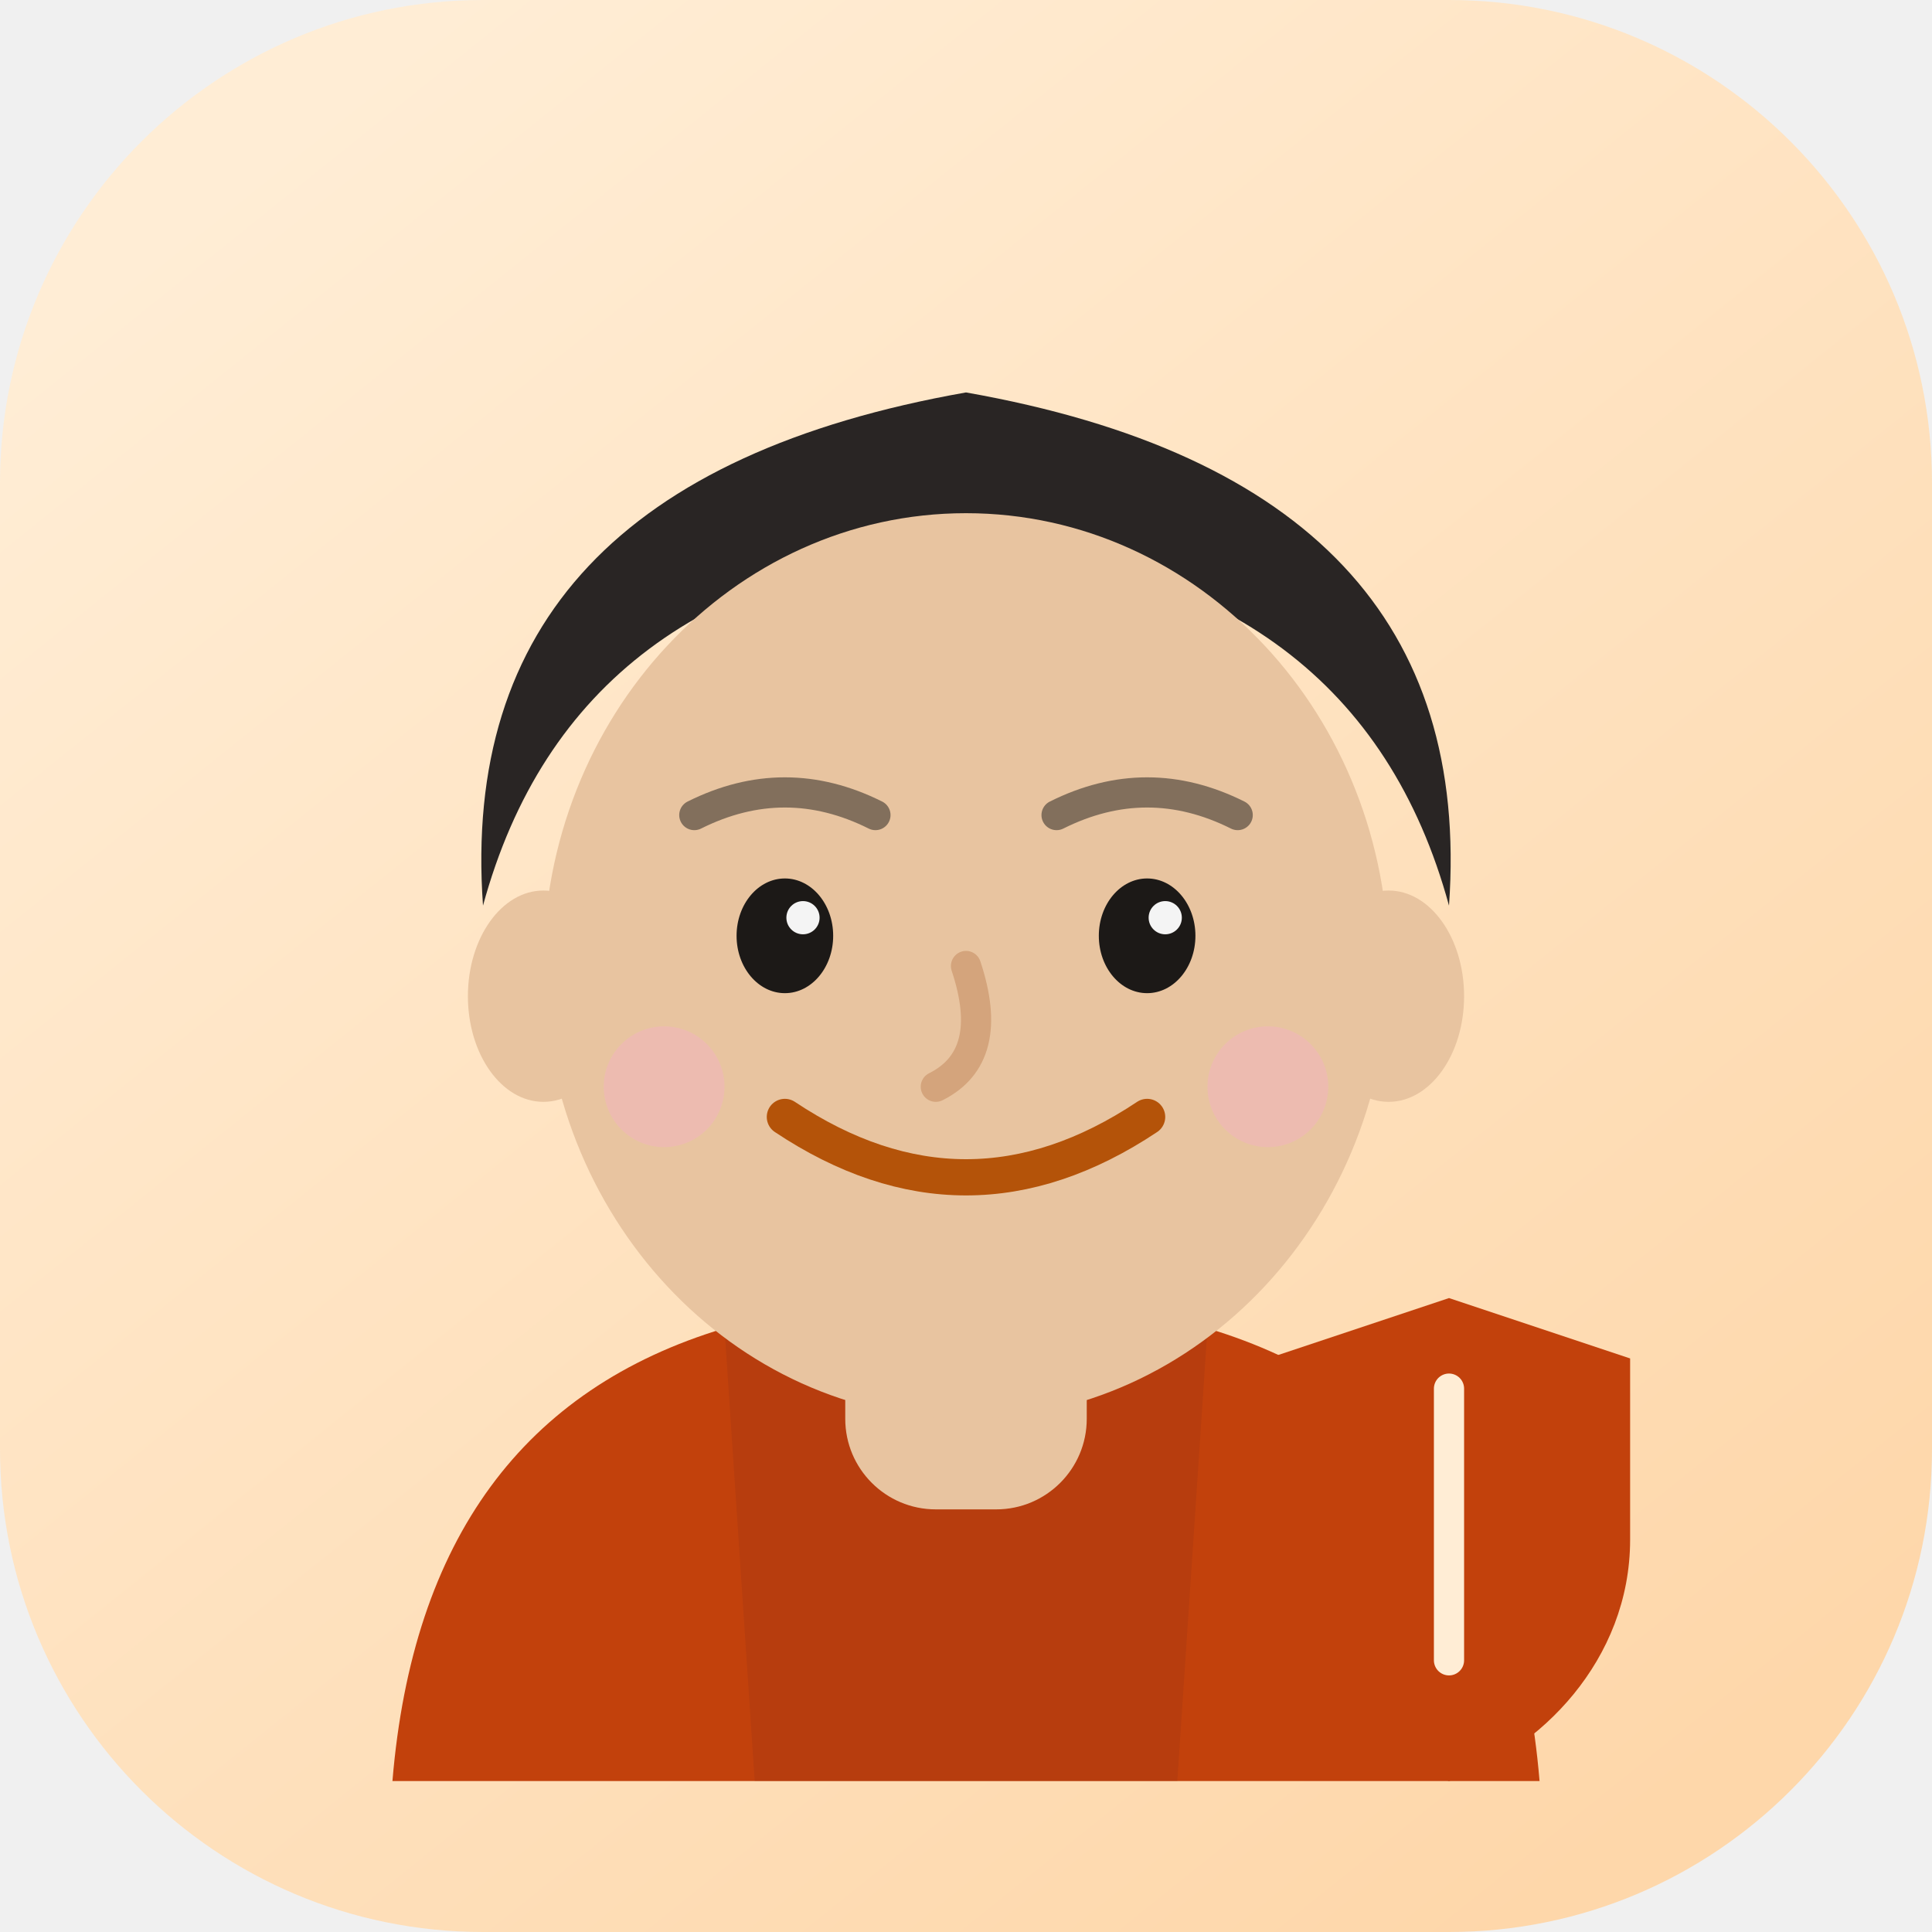
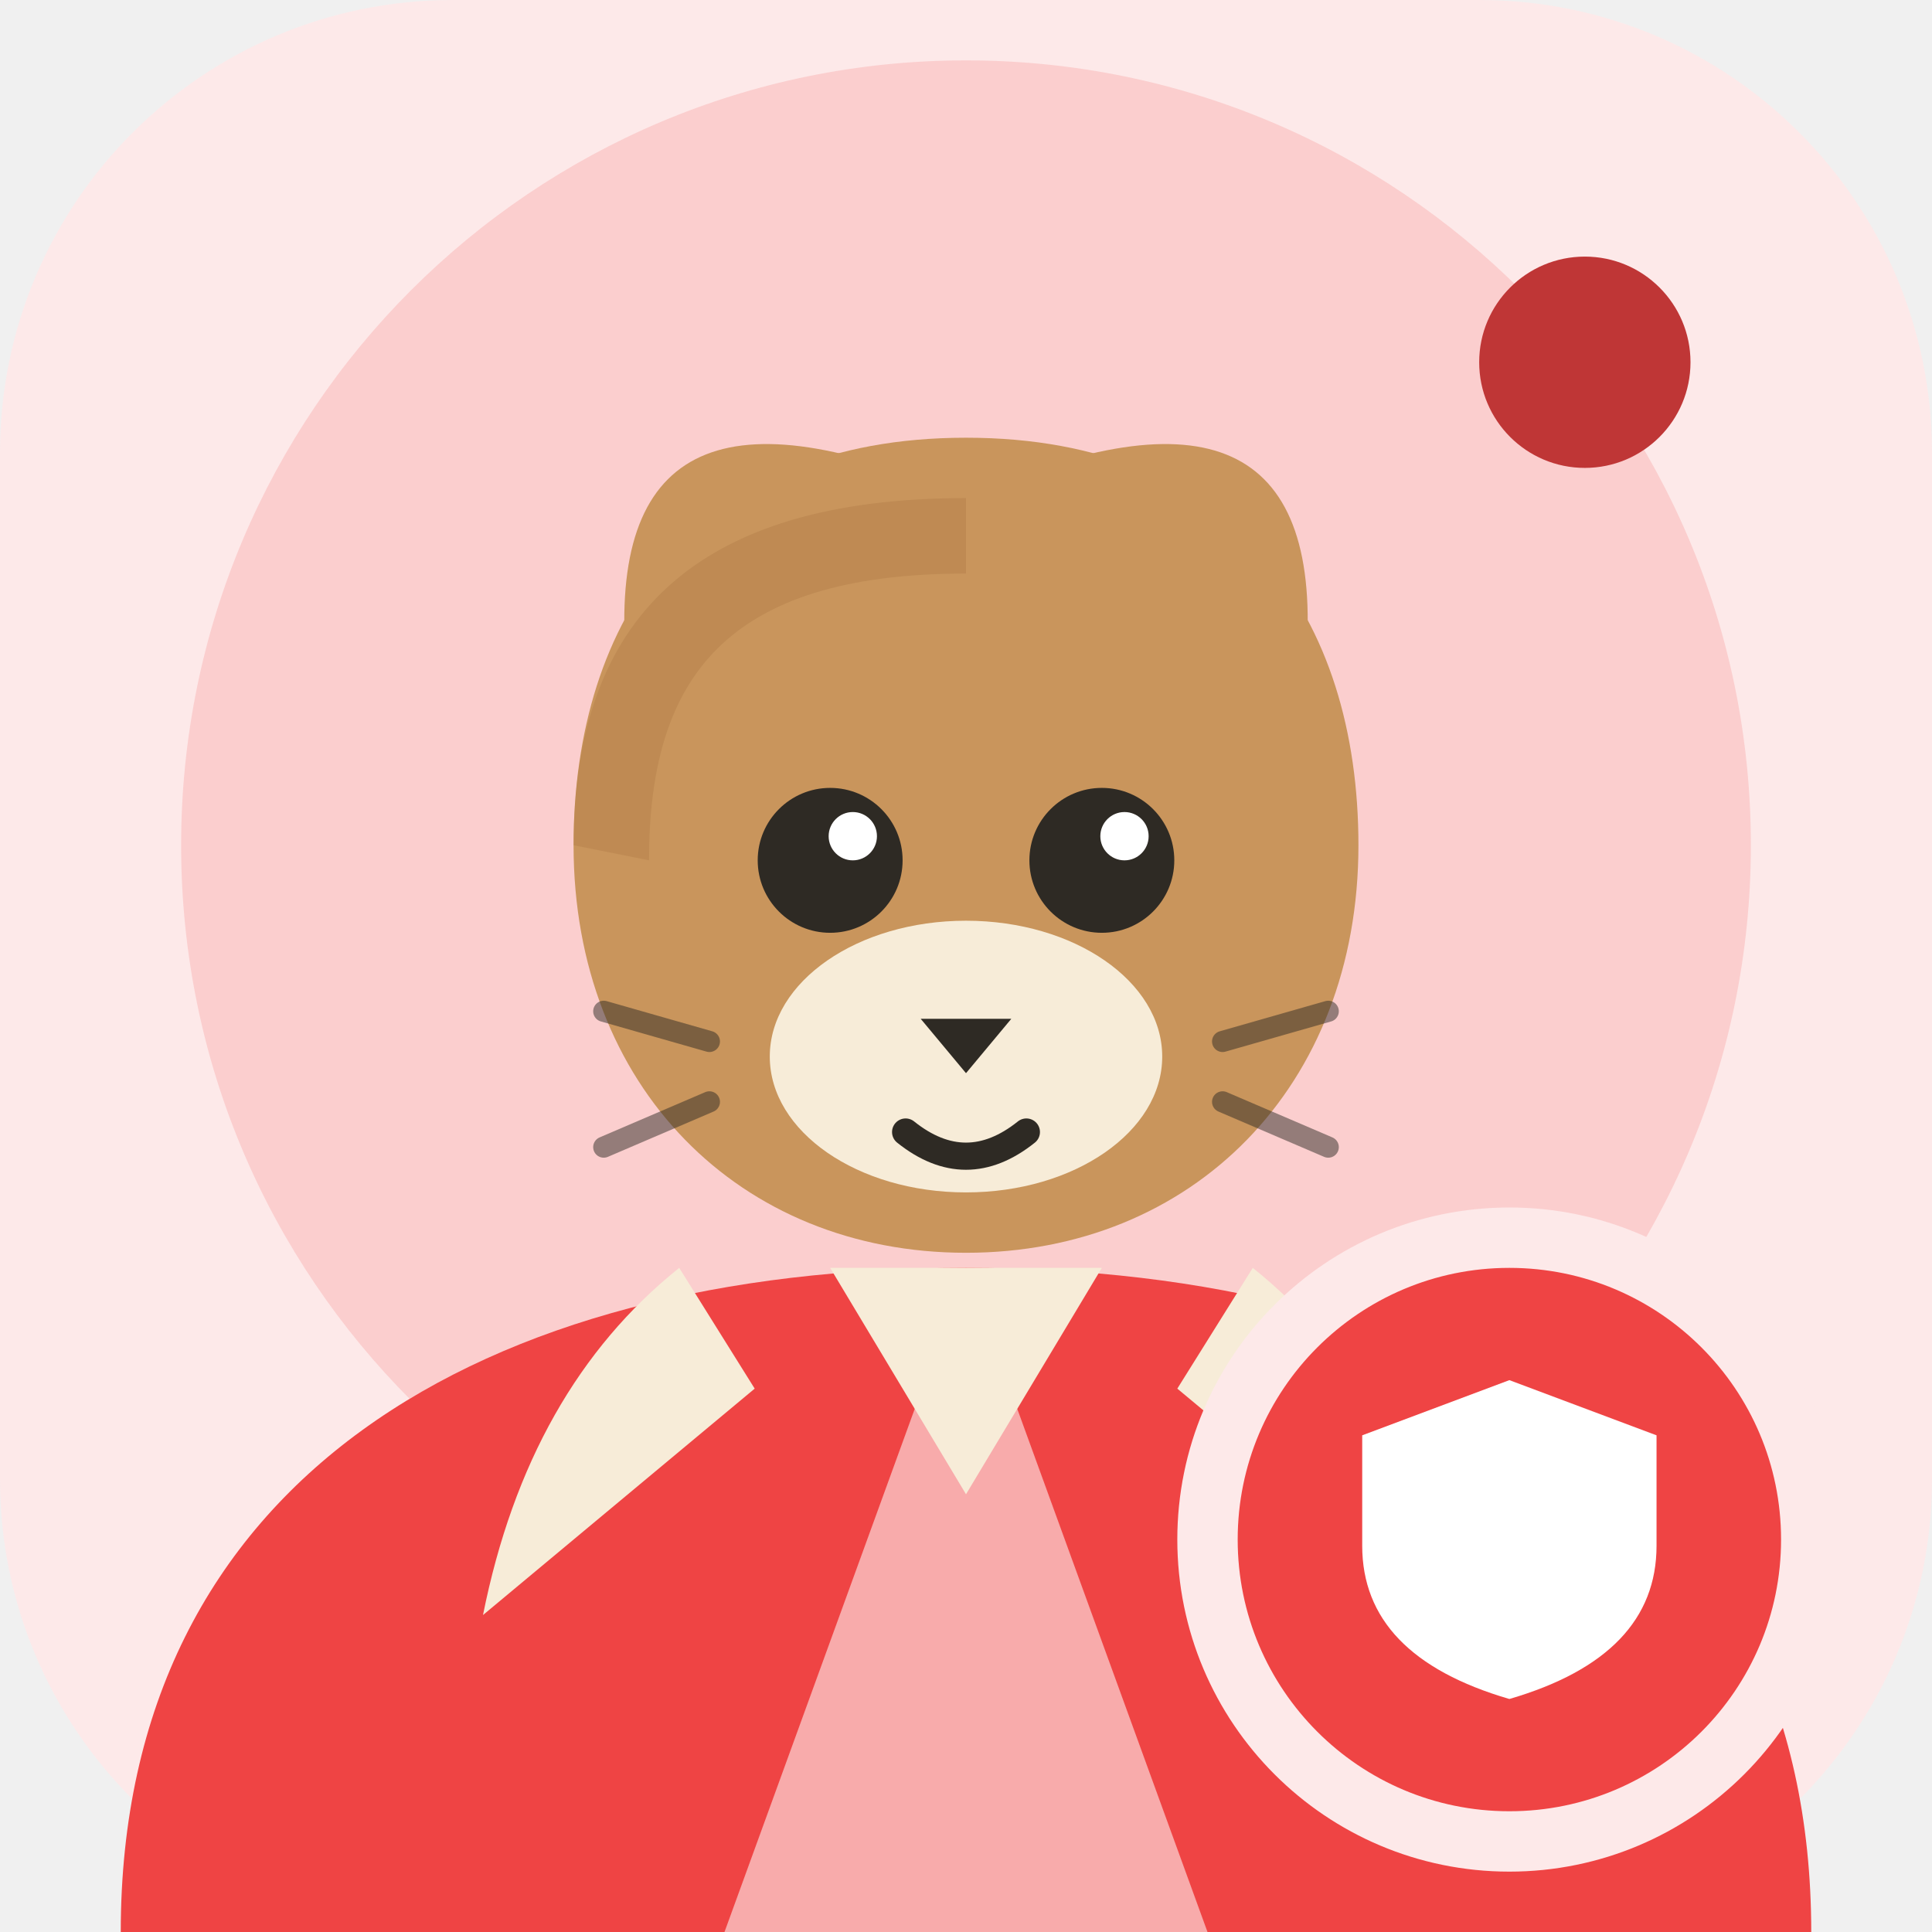
- <svg xmlns="http://www.w3.org/2000/svg" viewBox="0 0 128 128" role="img" aria-label="ai-safety-guardian">
-   <defs>
-     <linearGradient id="bg-ai-safety-guardian" x1="20" y1="8" x2="110" y2="120" gradientUnits="userSpaceOnUse">
-       <stop stop-color="#FFEDD5" />
-       <stop offset="1" stop-color="#FED7AA" />
-     </linearGradient>
-   </defs>
-   <rect width="128" height="128" rx="32" fill="url(#bg-ai-safety-guardian)" />
-   <path d="M26 118 Q28 94 48 88 Q64 84 80 88 Q100 94 102 118 Z" fill="#C2410C" />
-   <path d="M48 88 Q64 96 80 88 L78 118 H50 Z" fill="#9A3412" opacity="0.28" />
-   <path d="M32 60 Q30 32 64 26 Q98 32 96 60 Q90 38 64 36 Q38 38 32 60Z" fill="#292524" />
-   <rect x="56" y="86" width="16" height="14" rx="6" fill="#E8C4A0" />
-   <ellipse cx="64" cy="64" rx="28" ry="30" fill="#E8C4A0" />
-   <ellipse cx="36" cy="66" rx="5" ry="7" fill="#E8C4A0" />
-   <ellipse cx="92" cy="66" rx="5" ry="7" fill="#E8C4A0" />
-   <ellipse cx="52" cy="62" rx="3.2" ry="3.8" fill="#1C1917" />
-   <ellipse cx="76" cy="62" rx="3.2" ry="3.8" fill="#1C1917" />
-   <circle cx="53.2" cy="60.8" r="1.1" fill="#fff" opacity="0.95" />
-   <circle cx="77.2" cy="60.8" r="1.1" fill="#fff" opacity="0.95" />
-   <path d="M46 54 Q52 51 58 54" fill="none" stroke="#1C1917" stroke-width="2" stroke-linecap="round" opacity="0.5" />
-   <path d="M70 54 Q76 51 82 54" fill="none" stroke="#1C1917" stroke-width="2" stroke-linecap="round" opacity="0.5" />
-   <path d="M64 64 Q66 70 62 72" fill="none" stroke="#C08457" stroke-width="2" stroke-linecap="round" opacity="0.5" />
-   <path d="M52 74 Q64 82 76 74" fill="none" stroke="#B45309" stroke-width="2.4" stroke-linecap="round" />
-   <circle cx="44" cy="72" r="4" fill="#F9A8D4" opacity="0.32" />
-   <circle cx="84" cy="72" r="4" fill="#F9A8D4" opacity="0.32" />
-   <path d="M96 86 L108 90 V102 C108 110 102 116 96 118 C90 116 84 110 84 102 V90 Z" fill="#C2410C" />
-   <path d="M96 92 V110" stroke="#FFEDD5" stroke-width="2" stroke-linecap="round" />
+ <svg xmlns="http://www.w3.org/2000/svg" viewBox="0 0 128 128" width="128" height="128">
+   <rect width="128" height="128" rx="30" fill="#FDE9E9" />
+   <circle cx="64" cy="56" r="52" fill="#FBCECE" />
+   <path d="M8 128 c0 -30 24 -44 56 -44 s56 14 56 44 Z" fill="#EF4444" />
+   <path d="M64 84 l-16 44 h32 Z" fill="#F8ABAB" />
+   <path d="M64 84 l-9 0 l9 15 l9 -15 Z" fill="#F7ECD8" />
+   <path d="M45 84 q-10 8 -13 23 l18 -15 Z" fill="#F7ECD8" />
+   <path d="M83 84 q10 8 13 23 l-18 -15 Z" fill="#F7ECD8" />
+   <path d="M42 48 Q38 24 59 31 Q52 42 51 52 Z" fill="#C9955C" />
+   <path d="M86 48 Q90 24 69 31 Q76 42 77 52 Z" fill="#C9955C" />
+   <path d="M47 45 Q44 31 56 34 Q51 42 51 48 Z" fill="#F7ECD8" />
+   <path d="M81 45 Q84 31 72 34 Q77 42 77 48 Z" fill="#F7ECD8" />
+   <path d="M64 29 c-18 0 -26 12 -26 27 0 16 11 27 26 27 s26 -11 26 -27 c0 -15 -8 -27 -26 -27 Z" fill="#C9955C" />
+   <path d="M38 56 c0 -15 8 -23 26 -23 v5 c-16 0 -21 7 -21 19 Z" fill="#AE7B46" opacity=".4" />
+   <ellipse cx="64" cy="70" rx="13" ry="9" fill="#F7ECD8" />
+   <path d="M47 69 l-7 -2 M47 73 l-7 3 M81 69 l7 -2 M81 73 l7 3" stroke="#2E2A24" stroke-width="1.4" stroke-linecap="round" opacity=".5" />
+   <circle cx="55" cy="57" r="4.8" fill="#2E2A24" />
+   <circle cx="73" cy="57" r="4.8" fill="#2E2A24" />
+   <circle cx="56.5" cy="55.4" r="1.6" fill="#FFFFFF" />
+   <circle cx="74.5" cy="55.4" r="1.6" fill="#FFFFFF" />
+   <path d="M61 67.5 h6 l-3 3.6 Z" fill="#2E2A24" />
+   <path d="M60 75 q4 3.2 8 0" stroke="#2E2A24" stroke-width="1.8" fill="none" stroke-linecap="round" />
+   <circle cx="100" cy="102" r="20" fill="#EF4444" />
+   <circle cx="100" cy="102" r="20" fill="none" stroke="#FDE9E9" stroke-width="4" />
+   <g transform="translate(87,89) scale(0.8125)">
+     <path d="M16 3 l12 4.5 v9 q0 9 -12 12.5 q-12 -3.5 -12 -12.5 v-9 Z" fill="#FFFFFF" />
+     <path d="M11 16 l3.5 3.5 7 -8" stroke="#FFFFFF" stroke-width="2.6" fill="none" stroke-linecap="round" />
+   </g>
+   <circle cx="105" cy="24" r="7" fill="#BF3636" />
</svg>
